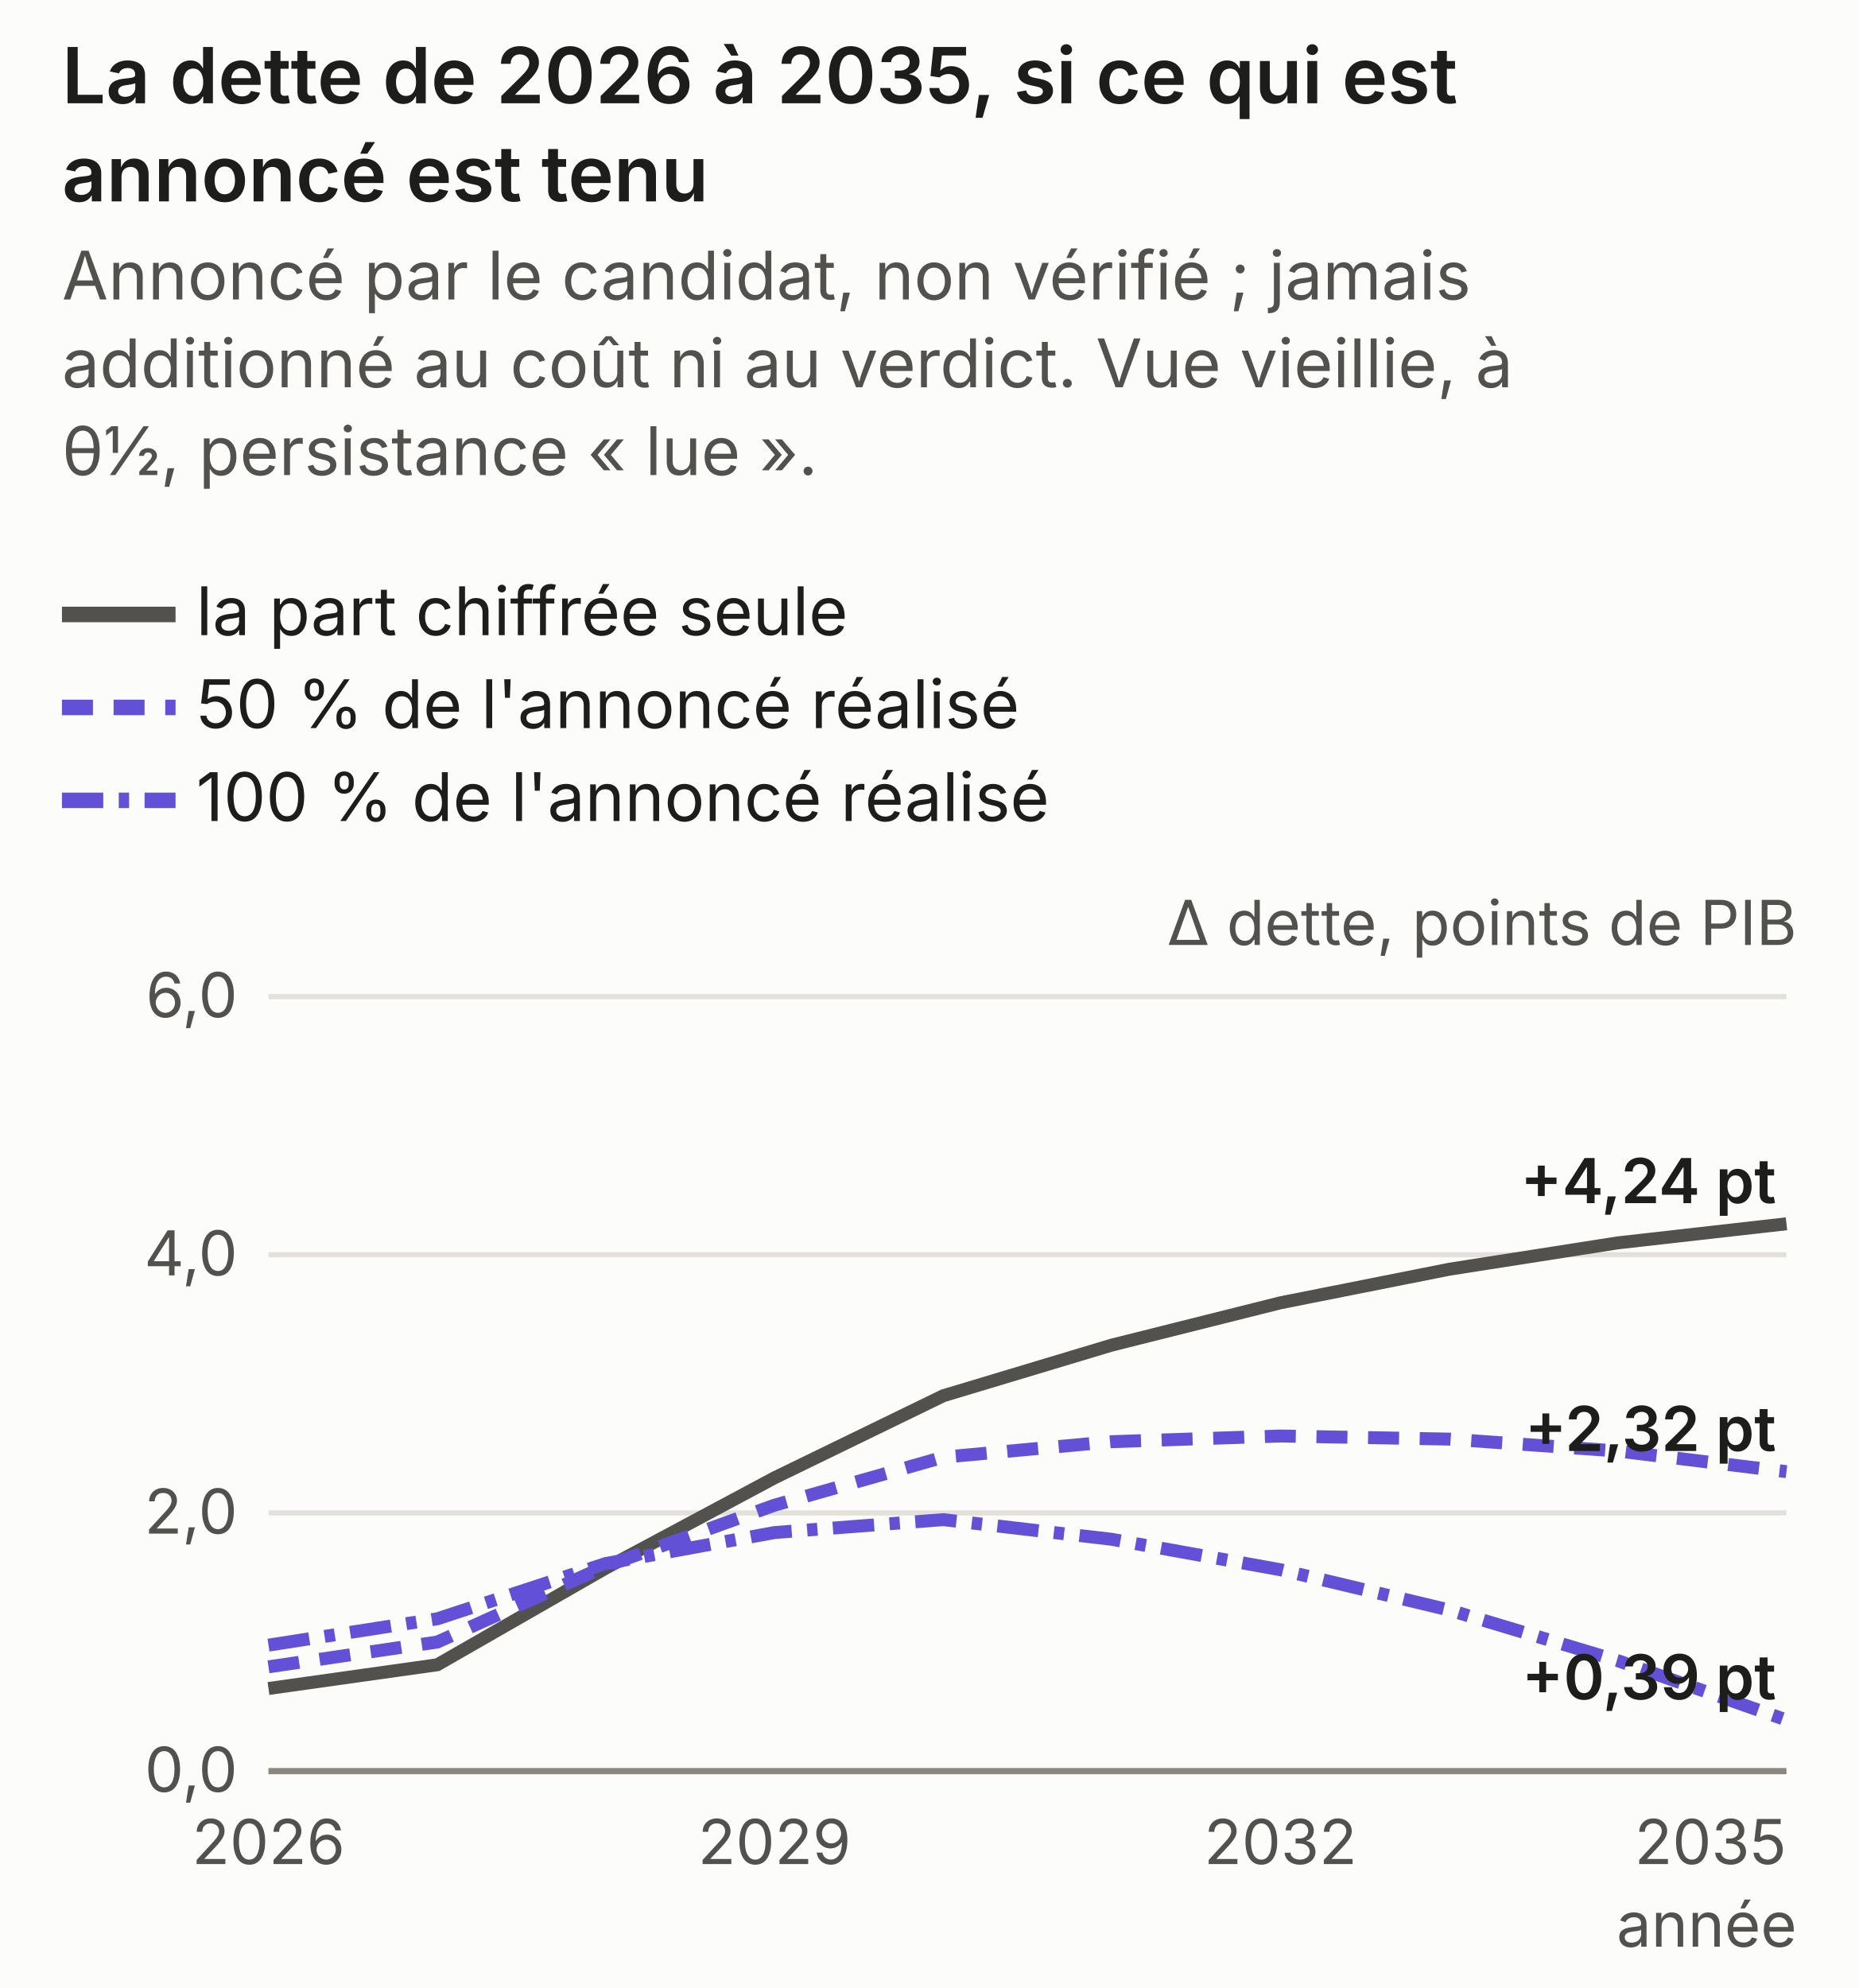
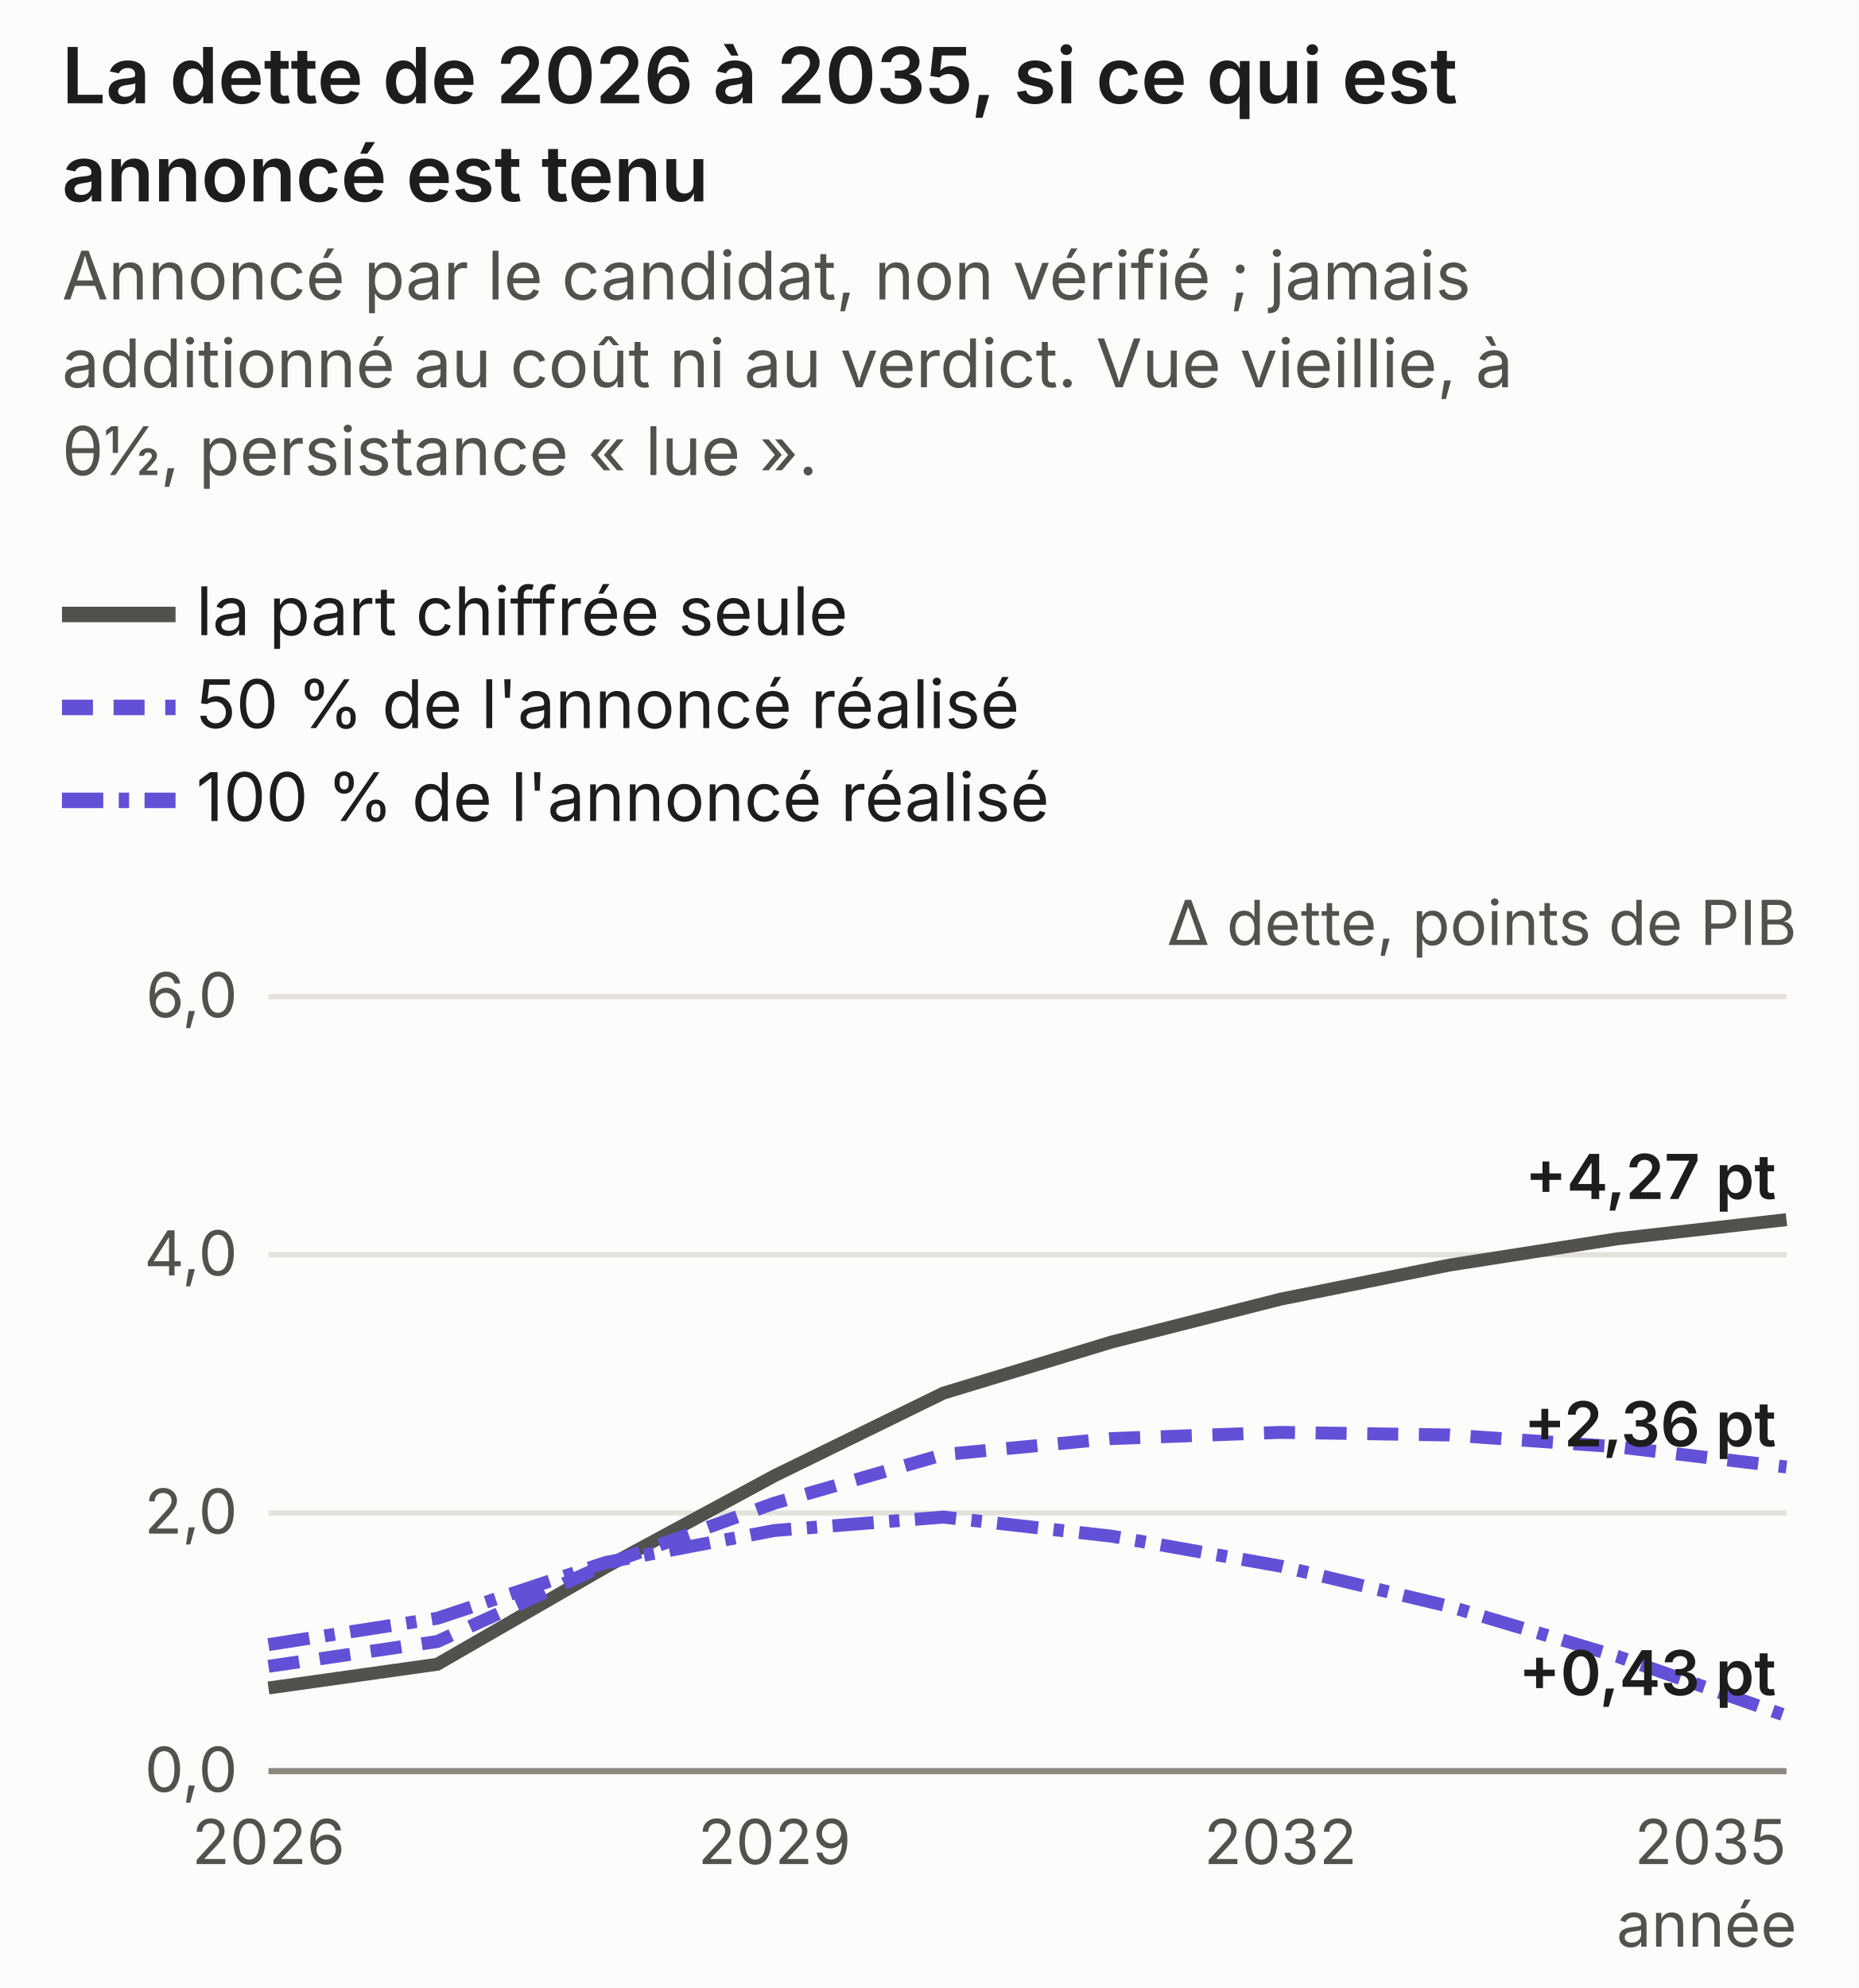
<svg xmlns="http://www.w3.org/2000/svg" viewBox="0 0 360 385" width="360" height="385" role="img" aria-labelledby="pres2027_attal_programme-annoncee-t pres2027_attal_programme-annoncee-d" font-size="13">
  <style>.g-fond{fill:#fcfcfb}.g-encre{fill:#1d1d1b}.g-doux{fill:#52514e}
.g-axe{stroke:#8a877f}.g-grille{stroke:#e4e1da}.g-zero{stroke:#52514e}
.g-s1{stroke:#2a78d6}.g-s2{stroke:#eb6834}.g-s3{stroke:#1baf7a}.g-s4{stroke:#6250d6}
.g-f1{fill:#2a78d6}.g-f2{fill:#eb6834}.g-f3{fill:#1baf7a}.g-f4{fill:#6250d6}
.g-bande{fill:#2a78d6;fill-opacity:.16}.g-plus{fill:#2a78d6}.g-moins{fill:#e34948}
.g-total{fill:#52514e}.g-lien{stroke:#8a877f}.g-sur{fill:#ffffff}
@media (prefers-color-scheme: dark){
.g-fond{fill:#1a1a19}.g-encre{fill:#ece9e2}.g-doux{fill:#c3c2b7}
.g-axe{stroke:#8f8b80}.g-grille{stroke:#33322f}.g-zero{stroke:#c3c2b7}
.g-s1{stroke:#3987e5}.g-s2{stroke:#d95926}.g-s3{stroke:#199e70}.g-s4{stroke:#9085e9}
.g-f1{fill:#3987e5}.g-f2{fill:#d95926}.g-f3{fill:#199e70}.g-f4{fill:#9085e9}
.g-bande{fill:#3987e5;fill-opacity:.24}.g-plus{fill:#3987e5}.g-moins{fill:#e66767}
.g-total{fill:#6b6862}.g-lien{stroke:#8f8b80}}
text{font-family:system-ui,-apple-system,"Segoe UI",sans-serif}</style>
  <rect class="g-fond" fill="#fcfcfb" x="0" y="0" width="360" height="385" />
  <text class="g-encre" fill="#1d1d1b" x="12" y="20" text-anchor="start" font-size="15" font-weight="600">La dette de 2026 à 2035, si ce qui est</text>
  <text class="g-encre" fill="#1d1d1b" x="12" y="39" text-anchor="start" font-size="15" font-weight="600">annoncé est tenu</text>
  <text class="g-doux" fill="#52514e" x="12" y="58" text-anchor="start">Annoncé par le candidat, non vérifié ; jamais</text>
  <text class="g-doux" fill="#52514e" x="12" y="75" text-anchor="start">additionné au coût ni au verdict. Vue vieillie, à</text>
  <text class="g-doux" fill="#52514e" x="12" y="92" text-anchor="start">θ½, persistance « lue ».</text>
  <line class="g-zero" stroke="#52514e" stroke-width="3" x1="12" y1="119" x2="34" y2="119" />
  <text class="g-encre" fill="#1d1d1b" x="38" y="123" text-anchor="start">la part chiffrée seule</text>
  <line class="g-s4" stroke="#6250d6" stroke-width="3" stroke-dasharray="6 4" x1="12" y1="137" x2="34" y2="137" />
  <text class="g-encre" fill="#1d1d1b" x="38" y="141" text-anchor="start">50 % de l'annoncé réalisé</text>
  <line class="g-s4" stroke="#6250d6" stroke-width="3" stroke-dasharray="8 3 2 3" x1="12" y1="155" x2="34" y2="155" />
  <text class="g-encre" fill="#1d1d1b" x="38" y="159" text-anchor="start">100 % de l'annoncé réalisé</text>
  <text class="g-doux" fill="#52514e" x="348" y="183" text-anchor="end" font-size="12">Δ dette, points de PIB</text>
  <line class="g-grille" stroke="#e4e1da" stroke-width="1" x1="52" y1="343" x2="346" y2="343" />
  <text class="g-doux" fill="#52514e" x="46" y="347" text-anchor="end" font-size="12">0,0</text>
  <line class="g-grille" stroke="#e4e1da" stroke-width="1" x1="52" y1="293" x2="346" y2="293" />
  <text class="g-doux" fill="#52514e" x="46" y="297" text-anchor="end" font-size="12">2,0</text>
  <line class="g-grille" stroke="#e4e1da" stroke-width="1" x1="52" y1="243" x2="346" y2="243" />
  <text class="g-doux" fill="#52514e" x="46" y="247" text-anchor="end" font-size="12">4,0</text>
  <line class="g-grille" stroke="#e4e1da" stroke-width="1" x1="52" y1="193" x2="346" y2="193" />
  <text class="g-doux" fill="#52514e" x="46" y="197" text-anchor="end" font-size="12">6,0</text>
  <line class="g-axe" stroke="#8a877f" stroke-width="1.2" x1="52" y1="343" x2="346" y2="343" />
-   <polyline class="g-zero" stroke="#52514e" fill="none" stroke-width="2.5" points="52,327 84.7,322.4 117.3,303.7 150,286.2 182.7,270.3 215.3,260.5 248,252.3 280.7,245.8 313.3,240.7 346,237" />
-   <polyline class="g-s4" stroke="#6250d6" fill="none" stroke-width="2.5" stroke-dasharray="6 4" points="52,322.8 84.7,318 117.3,303.3 150,291.5 182.7,282.2 215.3,279.2 248,278.1 280.7,278.7 313.3,281 346,285" />
-   <polyline class="g-s4" stroke="#6250d6" fill="none" stroke-width="2.5" stroke-dasharray="8 3 2 3" points="52,318.6 84.7,313.5 117.3,302.8 150,296.8 182.7,294.3 215.3,298.1 248,304 280.7,311.8 313.3,321.6 346,333.1" />
-   <text class="g-encre" fill="#1d1d1b" x="344" y="233" text-anchor="end" font-size="12" font-weight="600">+4,24 pt</text>
-   <text class="g-encre" fill="#1d1d1b" x="344" y="281" text-anchor="end" font-size="12" font-weight="600">+2,32 pt</text>
-   <text class="g-encre" fill="#1d1d1b" x="344" y="329.1" text-anchor="end" font-size="12" font-weight="600">+0,39 pt</text>
+   <polyline class="g-zero" stroke="#52514e" fill="none" stroke-width="2.5" points="52,326.9 84.7,322.3 117.3,303.5 150,285.8 182.7,269.8 215.3,259.9 248,251.6 280.7,245 313.3,239.9 346,236.2" />
+   <polyline class="g-s4" stroke="#6250d6" fill="none" stroke-width="2.5" stroke-dasharray="6 4" points="52,322.7 84.7,317.9 117.3,303 150,291.1 182.7,281.7 215.3,278.6 248,277.4 280.7,277.9 313.3,280.2 346,284.1" />
+   <polyline class="g-s4" stroke="#6250d6" fill="none" stroke-width="2.5" stroke-dasharray="8 3 2 3" points="52,318.5 84.7,313.4 117.3,302.6 150,296.4 182.7,293.8 215.3,297.5 248,303.3 280.7,311.1 313.3,320.8 346,332.3" />
+   <text class="g-encre" fill="#1d1d1b" x="344" y="232.2" text-anchor="end" font-size="12" font-weight="600">+4,27 pt</text>
+   <text class="g-encre" fill="#1d1d1b" x="344" y="280.1" text-anchor="end" font-size="12" font-weight="600">+2,36 pt</text>
+   <text class="g-encre" fill="#1d1d1b" x="344" y="328.3" text-anchor="end" font-size="12" font-weight="600">+0,43 pt</text>
  <text class="g-doux" fill="#52514e" x="52" y="361" text-anchor="middle" font-size="12">2026</text>
  <text class="g-doux" fill="#52514e" x="150" y="361" text-anchor="middle" font-size="12">2029</text>
  <text class="g-doux" fill="#52514e" x="248" y="361" text-anchor="middle" font-size="12">2032</text>
  <text class="g-doux" fill="#52514e" x="346" y="361" text-anchor="end" font-size="12">2035</text>
  <text class="g-doux" fill="#52514e" x="348" y="377" text-anchor="end" font-size="12">année</text>
</svg>
